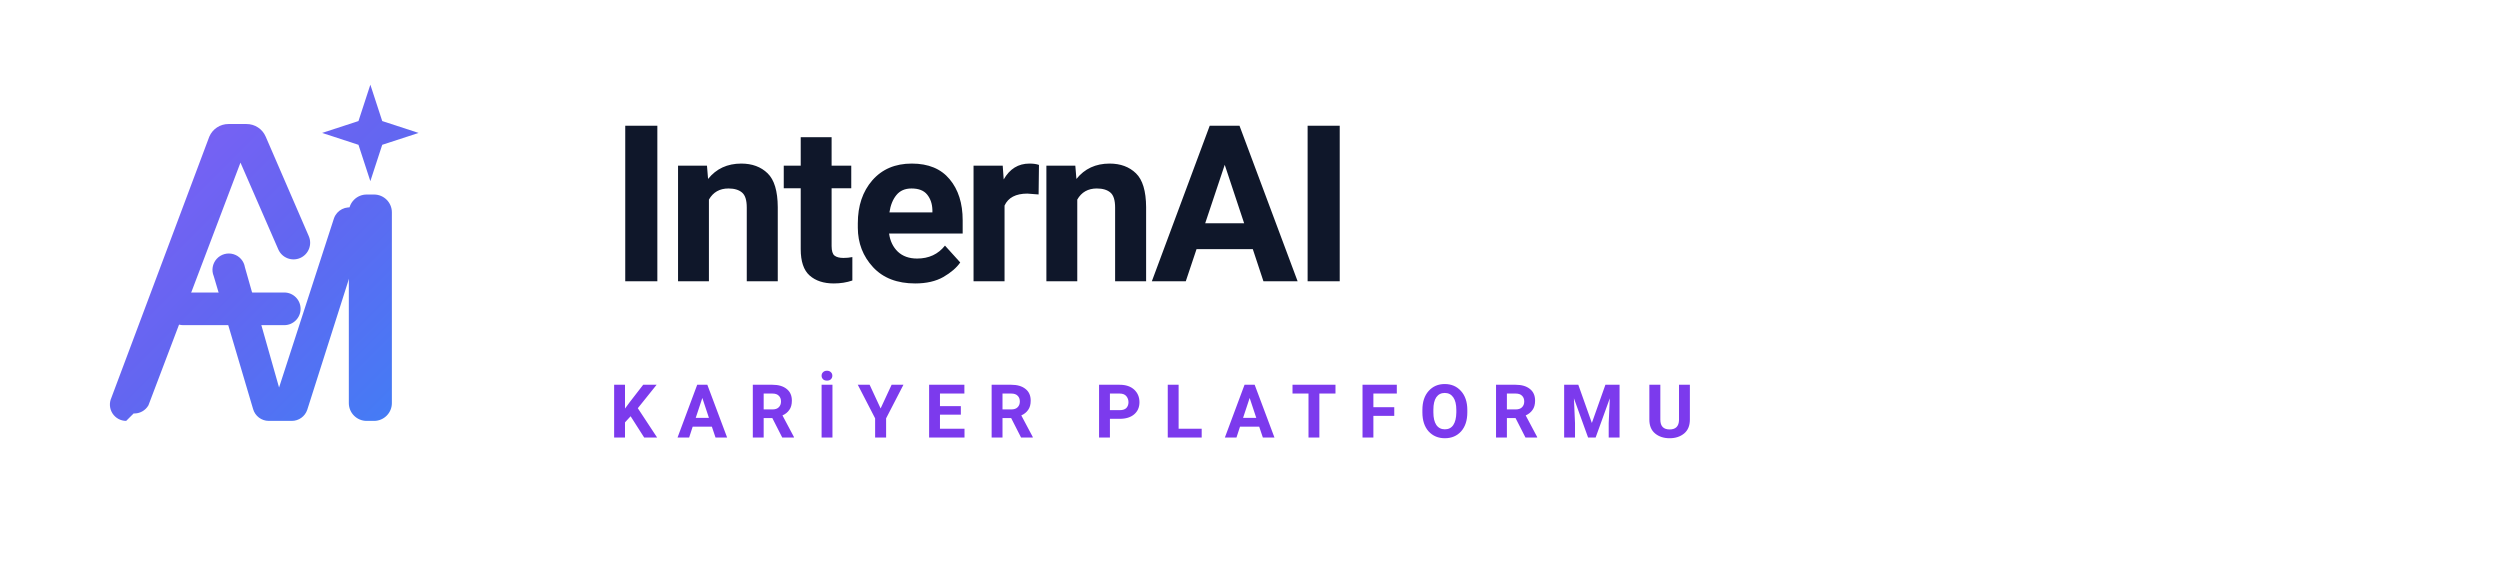
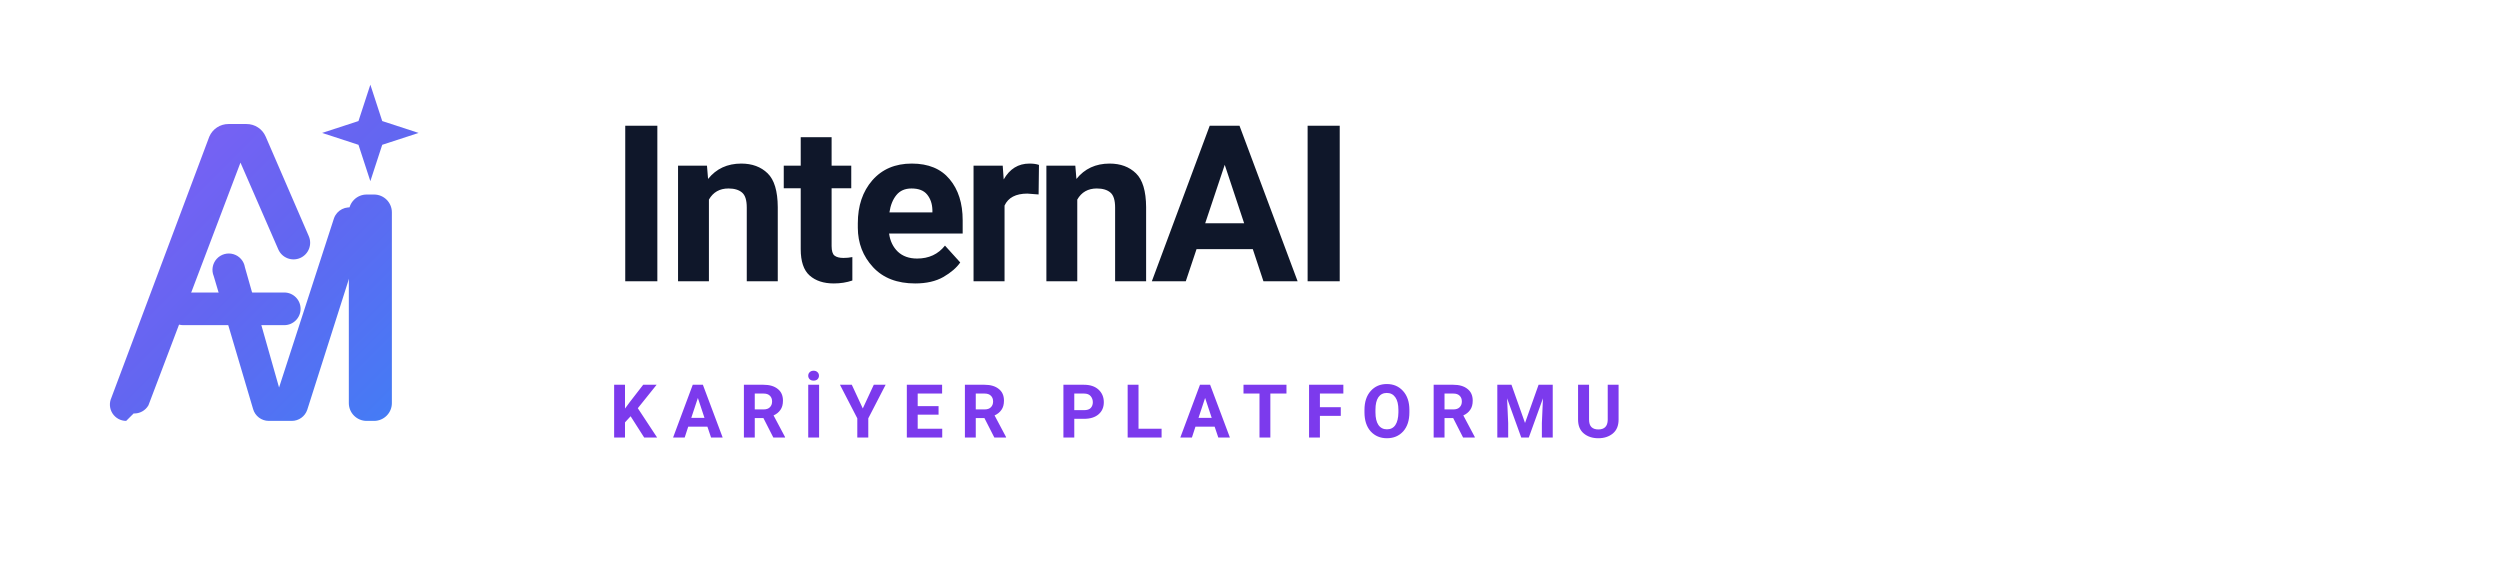
<svg xmlns="http://www.w3.org/2000/svg" viewBox="0 0 320 72" fill="none" role="img" aria-label="InternAI Kariyer Platformu">
  <defs>
    <linearGradient id="aiGradLight" x1="8" y1="8" x2="58" y2="58" gradientUnits="userSpaceOnUse">
      <stop offset="0%" stop-color="#8B5CF6" />
      <stop offset="50%" stop-color="#6366F1" />
      <stop offset="100%" stop-color="#3B82F6" />
    </linearGradient>
  </defs>
  <g transform="translate(0,4) scale(0.95)">
    <path fill="url(#aiGradLight)" d="M17 52.5a2.2 2.2 0 0 1-2-3.1L28.2 14.2A2.8 2.8 0 0 1 30.8 12.5h2.4a2.8 2.8 0 0 1 2.6 1.7l5.8 13.4a2.2 2.2 0 0 1-4.1 1.8l-5.1-11.7-12.4 32.7a2.2 2.2 0 0 1-2 1.1Z" />
    <path fill="url(#aiGradLight)" d="M36.2 52.5a2.2 2.2 0 0 1-2.1-1.6L28.8 33a2.2 2.2 0 1 1 4.2-1.2l4.6 16.2 7.4-22.8a2.2 2.2 0 0 1 4.2 1.3L41.4 51a2.2 2.2 0 0 1-2.1 1.5h-3.1Z" />
    <rect x="22.5" y="35.2" width="18" height="4.4" rx="2.2" fill="url(#aiGradLight)" />
    <rect x="47" y="22" width="5.8" height="30.5" rx="2.4" fill="url(#aiGradLight)" />
    <path fill="url(#aiGradLight)" d="M49.9 7.2 51.5 12.1 56.4 13.7 51.5 15.3 49.9 20.2 48.3 15.3 43.4 13.7 48.3 12.1Z" />
  </g>
  <text x="78" y="36" fill="#0F172A" font-family="system-ui, -apple-system, 'Segoe UI', Roboto, Helvetica, Arial, sans-serif" font-size="28" font-weight="700" letter-spacing="-0.03em">InternAI</text>
-   <text x="78" y="56" fill="#7C3AED" font-family="system-ui, -apple-system, 'Segoe UI', Roboto, Helvetica, Arial, sans-serif" font-size="9.5" font-weight="600" letter-spacing="0.28em">KARİYER PLATFORMU</text>
+   <text x="78" y="56" fill="#7C3AED" font-family="system-ui, -apple-system, 'Segoe UI', Roboto, Helvetica, Arial, sans-serif" font-size="9.5" font-weight="600" letter-spacing="0.22em">KARİYER PLATFORMU</text>
</svg>
